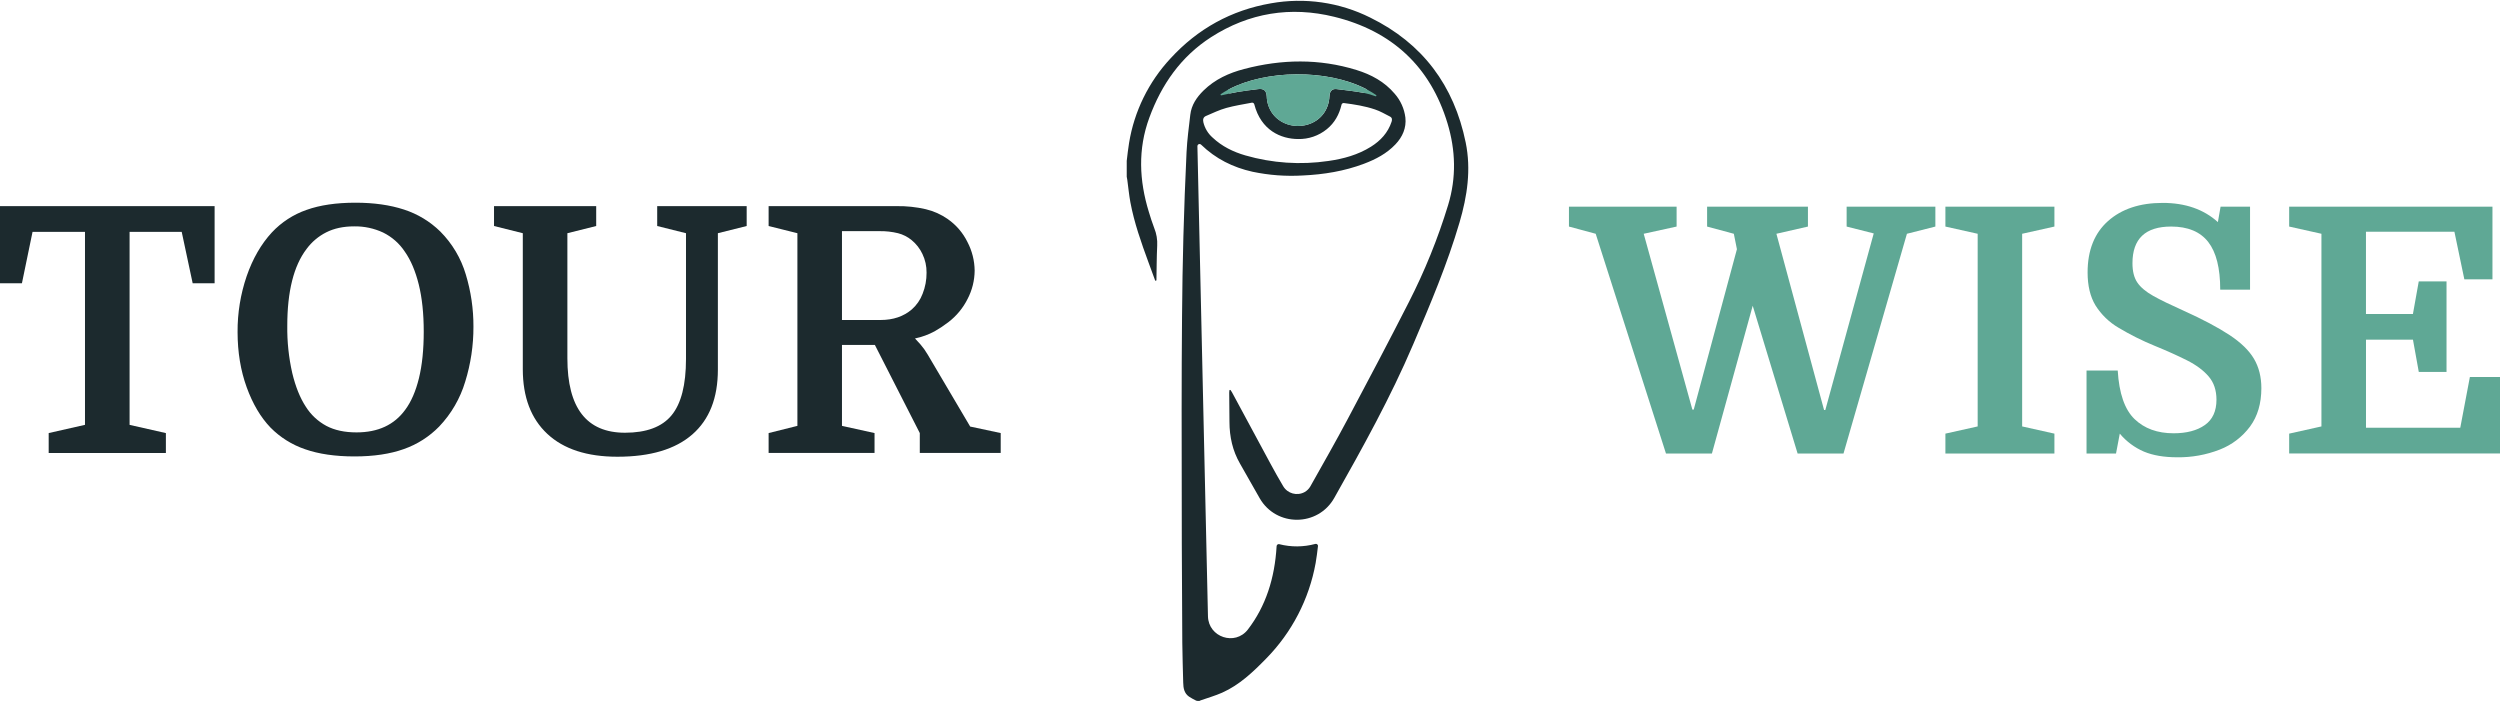
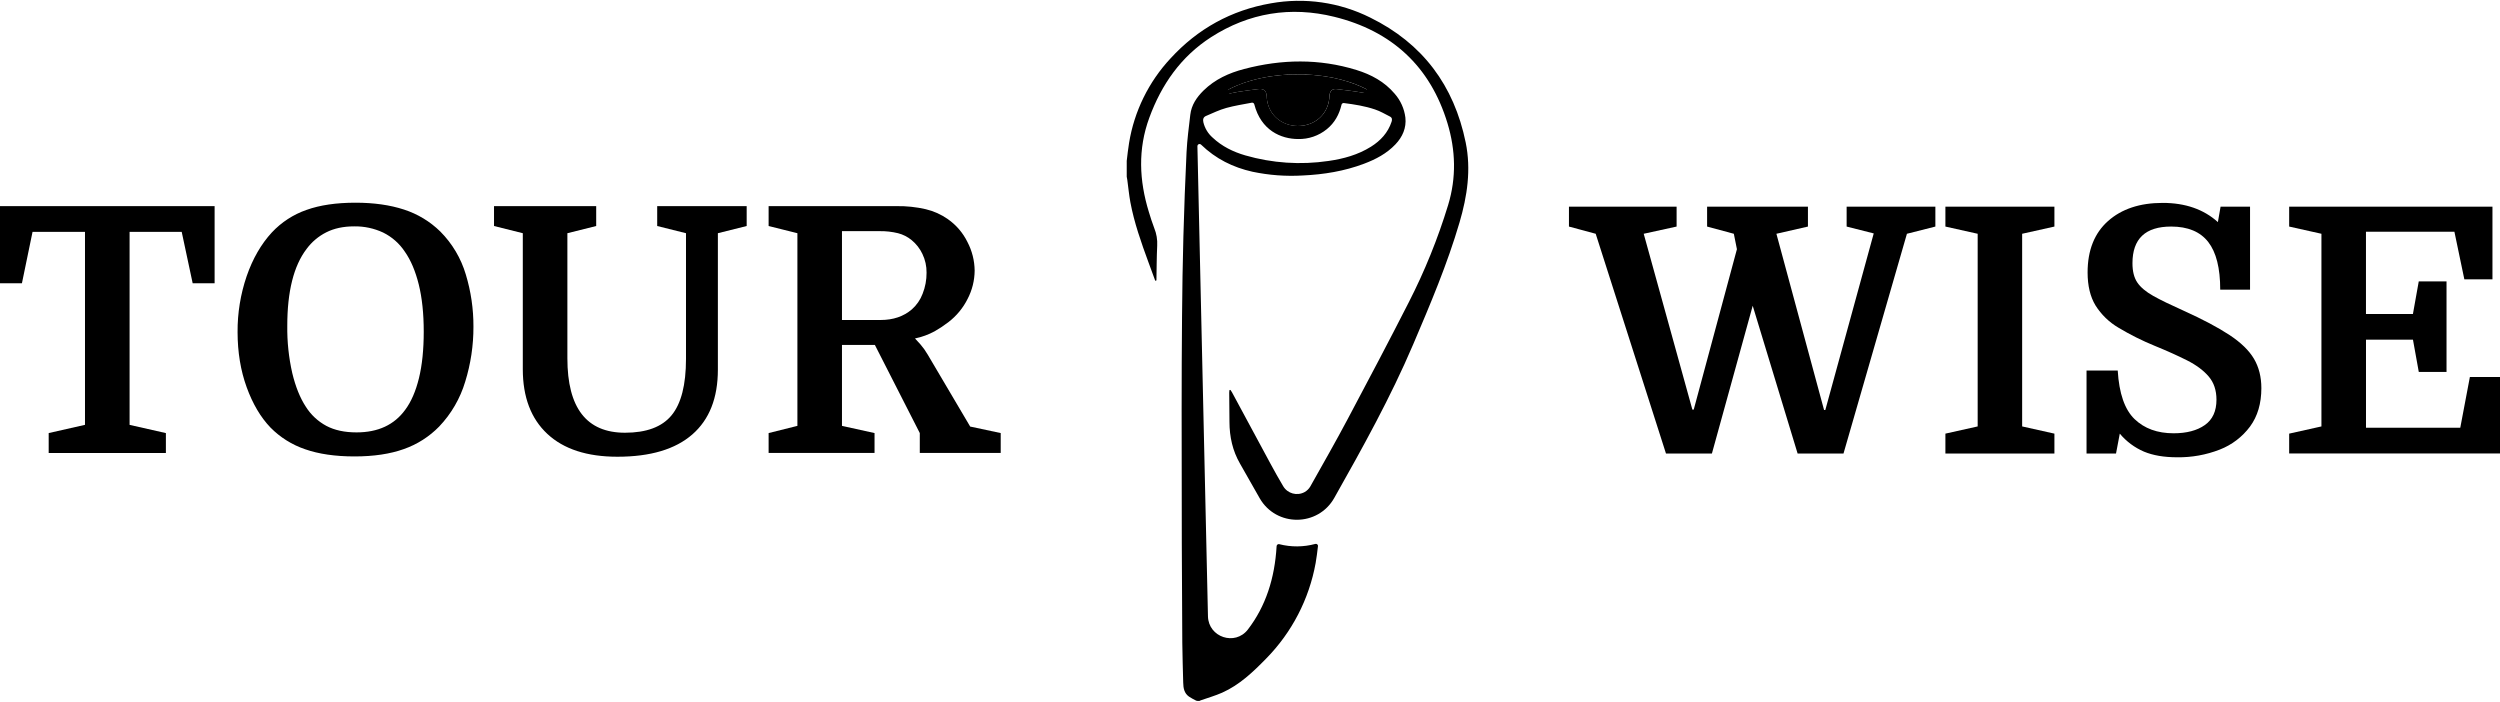
<svg xmlns="http://www.w3.org/2000/svg" id="Calque_1" data-name="Calque 1" viewBox="0 0 1859.41 521.56">
  <g id="Calque_2" data-name="Calque 2">
    <g id="Calque_1-2" data-name="Calque 1-2">
      <path d="M838,111.44V.51a.51.51,0,0,1,.52-.51h253.94a.51.51,0,0,1,.52.51V520.84s-.29.51-.57.44h-200c.17-.09.36-.23.56-.33,5.39-1.91,10.9-3.45,16.08-5.76,13-5.78,23-15.43,32.8-25.43a134.52,134.52,0,0,0,36.76-71c.85-4.5,1.28-9.08,1.93-14.07a.52.52,0,0,0-.44-.58.5.5,0,0,0-.21,0,52.88,52.88,0,0,1-29.6.26.49.49,0,0,0-.62.35.43.43,0,0,0,0,.11c-1.87,37.81-16.85,67.95-49.56,88.57a.52.52,0,0,1-.71-.16.5.5,0,0,1-.08-.26q-4.35-193.73-8.69-387a.51.51,0,0,1,.5-.52.55.55,0,0,1,.38.16c11.26,11.68,24.75,18.64,40.14,22.07A141,141,0,0,0,969,130.54c15.56-.74,30.81-3.19,45.46-8.72,8.7-3.28,16.82-7.53,23.35-14.38,5.32-5.58,8.24-12.27,7.44-19.92a33.08,33.08,0,0,0-8-17.81c-7.57-8.95-17.47-14.25-28.4-17.62-27.73-8.55-55.63-8.08-83.51-.74-11.27,3-21.72,7.7-30.21,16-5.13,5-9,10.77-9.87,18.06-1.07,9.23-2.32,18.48-2.78,27.76q-1.56,31.35-2.35,62.73c-.53,19.81-.79,39.63-1,59.45q-.31,34.68-.29,69.37,0,49.93.12,99.87.09,36.78.36,73.57c.08,9.87.46,19.74.69,29.6.09,4,.72,7.84,4.25,10.35a34.06,34.06,0,0,0,3.87,2.27.5.5,0,0,1,.21.69c-.08.17-.26.27-.45.47H838.43c-.28-.19-.51-.42-.46-.71h0V131.36c.1.85.28,1.7.39,2.55.75,5.51,1.26,11.07,2.28,16.53,2.87,15.3,8.05,29.91,13.39,44.48q2.49,6.79,5,13.6a.51.51,0,0,0,1-.16h0c.17-8.52.15-17,.57-25.55a30.34,30.34,0,0,0-2.21-13.21c-1.59-3.89-2.81-7.93-4-12-7.18-23.37-8.22-46.68.35-70,9.09-24.79,23.51-45.49,45.89-59.91,28.29-18.25,59.24-23.2,91.68-15.2,42.61,10.5,71.36,36.71,84.21,79.17,6.08,20.11,6.7,40.4.46,60.88a443.75,443.75,0,0,1-29.23,72.2c-14.8,29.05-30,57.88-45.33,86.66-9,17-18.56,33.71-28,50.49a11.18,11.18,0,0,1-4.15,4.07,11.89,11.89,0,0,1-16-4.39q-4.86-8.22-9.39-16.62-14.37-26.54-28.63-53.13c-.29-.54-.63-1.07-1-1.58a.52.52,0,0,0-.71-.16.55.55,0,0,0-.22.32,7.46,7.46,0,0,0-.13,1.7c.06,7.25.16,14.5.19,21.74,0,11,2.31,21.45,7.89,31.09,4.94,8.54,9.68,17.19,14.62,25.73,12.38,21.37,43.29,21.22,55.43-.28,21.06-37.35,41.9-74.83,58.75-114.37,12.69-29.77,25.32-59.54,34.44-90.65,5.7-19.5,8.69-39.19,4.56-59.38-8.68-42.43-32.07-73.79-71-92.91A118.46,118.46,0,0,0,945.19,2.48c-29.52,5.11-54.46,18.9-74.69,41a120.62,120.62,0,0,0-30.8,62.73c-.28,1.76-.54,3.53-.76,5.3a.52.52,0,0,1-.59.43C838.11,111.9,838,111.44,838,111.44Z" fill="none" />
-       <path id="note" d="M890.37,521.29a1.62,1.62,0,0,1-.77-.21,50.59,50.59,0,0,1-5.32-3c-3.54-2.51-4.17-6.33-4.25-10.35-.22-9.86-.6-19.73-.68-29.59q-.29-36.8-.37-73.58-.12-49.93-.12-99.87,0-34.68.3-69.37c.18-19.83.44-39.64,1-59.45q.86-31.38,2.35-62.74c.46-9.27,1.7-18.52,2.78-27.76.85-7.3,4.74-13,9.87-18.06,8.49-8.32,18.94-13.06,30.21-16,27.88-7.33,55.78-7.81,83.51.74,10.93,3.38,20.83,8.68,28.4,17.62a33,33,0,0,1,8,17.81c.82,7.65-2.11,14.34-7.44,19.93-6.51,6.85-14.65,11.1-23.35,14.38-14.65,5.53-29.89,8-45.46,8.72a140.57,140.57,0,0,1-37.46-2.77c-14.54-3.24-27.37-9.62-38.25-20.16a1.6,1.6,0,0,0-2.27,0,1.62,1.62,0,0,0-.46,1.16q3.93,174.9,7.85,349.65c.36,15.6,20.17,22.2,29.68,9.83,13.26-17.24,20-38.08,21.38-62a1.6,1.6,0,0,1,1.69-1.52,1.54,1.54,0,0,1,.31.05,52.63,52.63,0,0,0,26.75-.19,1.61,1.61,0,0,1,2,1.15,1.58,1.58,0,0,1,0,.61c-.54,4.36-1,8.43-1.72,12.44a135.78,135.78,0,0,1-36.75,71c-9.76,10-19.84,19.65-32.8,25.43-5.19,2.31-10.72,3.85-16.09,5.75l-.21.12a1.56,1.56,0,0,1-.91.29ZM932.88,77.55A1.62,1.62,0,0,0,931,76.38c-6.4,1.23-12.74,2.2-18.9,3.9-5.22,1.45-10.2,3.87-15.19,6-1.9.82-2.37,2.49-1.9,4.61a21.9,21.9,0,0,0,6.9,11.46c6.94,6.52,15.24,10.59,24.28,13.22a145.85,145.85,0,0,0,61.87,4.15c11.16-1.59,21.94-4.54,31.63-10.61,7.15-4.48,12.6-10.38,15.32-18.56.57-1.7.37-3.07-1.21-3.87-3.66-1.85-7.26-4-11.12-5.27-7.45-2.52-15.2-3.76-23.14-4.76a1.6,1.6,0,0,0-1.76,1.22c-1.7,7.28-5.1,13.46-10.91,18.19a32.71,32.71,0,0,1-21.45,7.35C952.73,103.33,937.89,97,932.88,77.55ZM914,66.44a1.62,1.62,0,0,0,1.11,3c1.82-.39,3.68-.77,5.52-1.09,5-.87,10.07-1.42,15.11-2.08,4.25-.56,6.23,1.17,6.42,5.49a22.9,22.9,0,0,0,4,12.29c5.61,8,16.34,11.55,26.35,8.62,9.65-2.83,15.88-10.91,16.3-21.16.15-3.65,2-5.65,5.25-5.26,6.93.81,13.88,1.64,20.75,2.91l.12,0a1.61,1.61,0,0,0,1.05-3C986.71,51.17,941.29,52.06,914,66.44Z" fill="#1c2a2e" />
-       <path id="pin" d="M838,119.92v-.12c.58-4.54,1-9.09,1.78-13.6a120.68,120.68,0,0,1,30.79-62.73c20.24-22.09,45.18-35.88,74.7-41a118.47,118.47,0,0,1,73.86,10.61c38.93,19.12,62.32,50.48,71,92.91,4.13,20.19,1.15,39.88-4.56,59.36-9.12,31.12-21.75,60.89-34.44,90.66-16.85,39.54-37.68,77-58.76,114.35-12.14,21.51-43.06,21.66-55.42.28-4.95-8.53-9.68-17.19-14.63-25.73-5.58-9.63-7.85-20.06-7.89-31.09,0-7.24-.12-14.49-.18-21.74a7.45,7.45,0,0,1,.12-1.7A.52.52,0,0,1,915,290a.55.55,0,0,1,.32.22c.33.52.66,1,1,1.58l28.64,53.13q4.53,8.4,9.39,16.62a11.88,11.88,0,0,0,16,4.42,11.28,11.28,0,0,0,4.16-4.07c9.43-16.78,19-33.51,28-50.49,15.3-28.78,30.53-57.61,45.33-86.66a443.67,443.67,0,0,0,29.21-72.2c6.23-20.48,5.62-40.76-.46-60.88-12.84-42.46-41.59-68.67-84.2-79.17-32.44-8-63.4-3-91.68,15.18-22.38,14.42-36.81,35.13-45.9,59.91-8.57,23.34-7.53,46.64-.35,70,1.24,4,2.46,8.07,4,12a30.29,30.29,0,0,1,2.22,13.21c-.41,8.5-.39,17-.57,25.54h0a.51.51,0,0,1-.53.49.51.51,0,0,1-.46-.33q-2.51-6.8-5-13.6c-5.34-14.56-10.52-29.18-13.39-44.48-1-5.43-1.52-11-2.27-16.51-.11-.85-.28-1.66-.44-2.49V119.92Z" fill="#1c2a2e" />
+       <path id="note" d="M890.37,521.29a1.62,1.62,0,0,1-.77-.21,50.59,50.59,0,0,1-5.32-3c-3.54-2.51-4.17-6.33-4.25-10.35-.22-9.86-.6-19.73-.68-29.59q-.29-36.8-.37-73.58-.12-49.93-.12-99.87,0-34.68.3-69.37c.18-19.83.44-39.64,1-59.45q.86-31.38,2.35-62.74c.46-9.27,1.7-18.52,2.78-27.76.85-7.3,4.74-13,9.87-18.06,8.49-8.32,18.94-13.06,30.21-16,27.88-7.33,55.78-7.81,83.51.74,10.93,3.38,20.83,8.68,28.4,17.62a33,33,0,0,1,8,17.81c.82,7.65-2.11,14.34-7.44,19.93-6.51,6.85-14.65,11.1-23.35,14.38-14.65,5.53-29.89,8-45.46,8.72a140.57,140.57,0,0,1-37.46-2.77c-14.54-3.24-27.37-9.62-38.25-20.16a1.6,1.6,0,0,0-2.27,0,1.62,1.62,0,0,0-.46,1.16q3.93,174.9,7.85,349.65c.36,15.6,20.17,22.2,29.68,9.83,13.26-17.24,20-38.08,21.38-62a1.6,1.6,0,0,1,1.69-1.52,1.54,1.54,0,0,1,.31.05,52.63,52.63,0,0,0,26.75-.19,1.61,1.61,0,0,1,2,1.15,1.58,1.58,0,0,1,0,.61c-.54,4.36-1,8.43-1.72,12.44a135.78,135.78,0,0,1-36.75,71c-9.76,10-19.84,19.65-32.8,25.43-5.19,2.31-10.72,3.85-16.09,5.75l-.21.12a1.56,1.56,0,0,1-.91.29ZM932.88,77.55A1.62,1.62,0,0,0,931,76.38c-6.4,1.23-12.74,2.2-18.9,3.9-5.22,1.45-10.2,3.87-15.19,6-1.9.82-2.37,2.49-1.9,4.61a21.9,21.9,0,0,0,6.9,11.46c6.94,6.52,15.24,10.59,24.28,13.22a145.85,145.85,0,0,0,61.87,4.15c11.16-1.59,21.94-4.54,31.63-10.61,7.15-4.48,12.6-10.38,15.32-18.56.57-1.7.37-3.07-1.21-3.87-3.66-1.85-7.26-4-11.12-5.27-7.45-2.52-15.2-3.76-23.14-4.76a1.6,1.6,0,0,0-1.76,1.22c-1.7,7.28-5.1,13.46-10.91,18.19a32.71,32.71,0,0,1-21.45,7.35C952.73,103.33,937.89,97,932.88,77.55ZM914,66.44a1.62,1.62,0,0,0,1.11,3c1.82-.39,3.68-.77,5.52-1.09,5-.87,10.07-1.42,15.11-2.08,4.25-.56,6.23,1.17,6.42,5.49a22.9,22.9,0,0,0,4,12.29c5.61,8,16.34,11.55,26.35,8.62,9.65-2.83,15.88-10.91,16.3-21.16.15-3.65,2-5.65,5.25-5.26,6.93.81,13.88,1.64,20.75,2.91l.12,0a1.61,1.61,0,0,0,1.05-3C986.71,51.17,941.29,52.06,914,66.44Z" class="logo-dark" />
+       <path id="pin" d="M838,119.92v-.12c.58-4.54,1-9.09,1.78-13.6a120.68,120.68,0,0,1,30.79-62.73c20.24-22.09,45.18-35.88,74.7-41a118.47,118.47,0,0,1,73.86,10.61c38.93,19.12,62.32,50.48,71,92.91,4.13,20.19,1.15,39.88-4.56,59.36-9.12,31.12-21.75,60.89-34.44,90.66-16.85,39.54-37.68,77-58.76,114.35-12.14,21.51-43.06,21.66-55.42.28-4.95-8.53-9.68-17.19-14.63-25.73-5.58-9.63-7.85-20.06-7.89-31.09,0-7.24-.12-14.49-.18-21.74a7.45,7.45,0,0,1,.12-1.7A.52.52,0,0,1,915,290a.55.55,0,0,1,.32.22c.33.52.66,1,1,1.58l28.64,53.13q4.53,8.4,9.39,16.62a11.88,11.88,0,0,0,16,4.42,11.28,11.28,0,0,0,4.16-4.07c9.43-16.78,19-33.51,28-50.49,15.3-28.78,30.53-57.61,45.33-86.66a443.67,443.67,0,0,0,29.21-72.2c6.23-20.48,5.62-40.76-.46-60.88-12.84-42.46-41.59-68.67-84.2-79.17-32.44-8-63.4-3-91.68,15.18-22.38,14.42-36.81,35.13-45.9,59.91-8.57,23.34-7.53,46.64-.35,70,1.24,4,2.46,8.07,4,12a30.29,30.29,0,0,1,2.22,13.21c-.41,8.5-.39,17-.57,25.54h0a.51.51,0,0,1-.53.49.51.51,0,0,1-.46-.33q-2.51-6.8-5-13.6c-5.34-14.56-10.52-29.18-13.39-44.48-1-5.43-1.52-11-2.27-16.51-.11-.85-.28-1.66-.44-2.49V119.92Z" class="logo-dark" />
      <path id="eye-down" d="M932,76.18a.51.51,0,0,1,.59.39c4.77,20.26,19.89,26.75,32.79,26.87a32.68,32.68,0,0,0,21.46-7.35C993,91.16,996.37,84.65,998,77a.51.51,0,0,1,.56-.4c8.28,1,16.37,2.26,24.13,4.88,3.86,1.31,7.46,3.4,11.12,5.27,1.58.8,1.78,2.16,1.21,3.87-2.72,8.18-8.17,14.08-15.32,18.56-9.69,6.07-20.47,9-31.63,10.61a145.86,145.86,0,0,1-61.87-4.15c-9-2.63-17.34-6.71-24.28-13.22A22,22,0,0,1,895,90.92c-.47-2.12,0-3.79,1.9-4.61,5-2.16,10-4.58,15.2-6C918.59,78.49,925.29,77.51,932,76.18Z" fill="none" />
-       <path id="eye-up" d="M908,70c28.45-19.19,85.15-20.23,115.52.69a.52.52,0,0,1-.45.92,56,56,0,0,0-8.29-2.43c-6.87-1.27-13.82-2.1-20.76-2.91-3.28-.39-5.1,1.61-5.24,5.26-.42,10.25-6.65,18.34-16.31,21.16-10,2.93-20.74-.56-26.34-8.62a22.73,22.73,0,0,1-4-12.29c-.19-4.32-2.18-6.05-6.43-5.49-5,.68-10.1,1.21-15.1,2.08-4.08.71-8.12,1.66-12.17,2.55a.51.51,0,0,1-.61-.39A.52.52,0,0,1,908,70Z" fill="#5fa895" />
+       <path id="eye-up" d="M908,70c28.45-19.19,85.15-20.23,115.52.69a.52.52,0,0,1-.45.92,56,56,0,0,0-8.29-2.43c-6.87-1.27-13.82-2.1-20.76-2.91-3.28-.39-5.1,1.61-5.24,5.26-.42,10.25-6.65,18.34-16.31,21.16-10,2.93-20.74-.56-26.34-8.62a22.73,22.73,0,0,1-4-12.29c-.19-4.32-2.18-6.05-6.43-5.49-5,.68-10.1,1.21-15.1,2.08-4.08.71-8.12,1.66-12.17,2.55a.51.51,0,0,1-.61-.39A.52.52,0,0,1,908,70Z" class="logo-accent" />
    </g>
  </g>
-   <path d="M0,153.31H159.62v57.37H143.3l-8.16-38.25H96.38V316l27,6.12v14.79H36.21V322.1l27-6.12V172.43h-39l-7.9,38.25H0Z" fill="#1c2a2e" />
-   <path d="M352.13,243.06a136.31,136.31,0,0,1-6.12,40.8,82.87,82.87,0,0,1-19.38,33.4A68.39,68.39,0,0,1,300.37,334q-15.3,5.48-36.72,5.48t-36.72-5.35A65.76,65.76,0,0,1,201.18,318q-11-11.47-17.72-30t-6.76-40.92a126.33,126.33,0,0,1,6.76-41.69q6.75-19.5,18.74-32.51A64.07,64.07,0,0,1,228,156.11q15-5.36,36.46-5.35,20.4,0,36,5.1a68.83,68.83,0,0,1,27,16.32,75.88,75.88,0,0,1,19,32A131.87,131.87,0,0,1,352.13,243.06Zm-138.46-.76a150.29,150.29,0,0,0,3.7,35.18q3.69,15.3,10.07,25a40.9,40.9,0,0,0,15.3,14.28q9.18,4.85,22.44,4.84,24,0,36.21-16.82,6.63-8.92,10.2-23.46t3.57-34.68q0-20.15-3.7-35.06t-10.33-24.35a41.15,41.15,0,0,0-16.19-14.28,49.17,49.17,0,0,0-21.55-4.59q-12,0-20.78,4.46A41.34,41.34,0,0,0,228,185.18Q213.67,204,213.67,242.3Z" fill="#1c2a2e" />
-   <path d="M510.22,267V173.45L488.8,168.1V153.31h66.55V168.1l-21.42,5.35V274.93q0,31.62-19,48.19T459.22,339.7q-33.92,0-52.14-17t-18.24-48.06V173.45l-21.41-5.35V153.31h76V168.1L422,173.45v93.07q0,55.34,42.84,55.33,24,0,34.68-13T510.22,267Z" fill="#1c2a2e" />
-   <path d="M705.53,239.49a90.38,90.38,0,0,1-10.33,6.89,53,53,0,0,1-14.66,5.35q1.28,1.28,4.08,4.46a49.57,49.57,0,0,1,5.36,7.52l31.61,53.55,22.7,4.84v14.79H684.11V322.1l-33.4-65.53H626.23v60.18l24.22,5.35v14.79H571.67V322.1l21.41-5.35V173.45l-21.41-5.35V153.31H667a90.46,90.46,0,0,1,21.54,2.29A47.56,47.56,0,0,1,705,163,44.9,44.9,0,0,1,719.55,180a46.77,46.77,0,0,1,5.36,21.29,46.2,46.2,0,0,1-5.23,21A49.84,49.84,0,0,1,705.53,239.49ZM626.23,238H655q14,0,23.21-7.9a29.27,29.27,0,0,0,8-11.61,41.58,41.58,0,0,0,2.93-15.68,31.12,31.12,0,0,0-3.06-13.89A29.74,29.74,0,0,0,678,178.55a26.23,26.23,0,0,0-10.07-5.1,54.6,54.6,0,0,0-13.9-1.53H626.23Z" fill="#1c2a2e" />
-   <path d="M1357.61,304.93l36-131.32-20.15-5.1V153.72h66v14.79l-21.16,5.36-47.17,163.44H1337l-33.4-109.9-30.34,109.9h-34.17l-52.27-163.44-19.89-5.36V153.72H1247v14.79l-24.47,5.36,36.2,130.8h1l32.13-119.33-2.3-11.47-19.88-5.36V153.72h75v14.79l-23.46,5.36,35.45,131.06Z" fill="#5fa895" />
-   <path d="M1504,173.87V317.16l24,5.36v14.79h-81.08V322.52l24-5.36V173.87l-24-5.36V153.72h81.08v14.79Z" fill="#5fa895" />
-   <path d="M1619.22,340.11q-14.54,0-24.6-4.2a48.21,48.21,0,0,1-18-13.39l-2.8,14.79h-21.93V275.6h23.2q1.53,25.5,12.5,36.08t29.06,10.58q14.53,0,23.21-6.11t8.67-18.87q0-10.45-5.74-17.21t-16.06-12q-10.34-5.22-24.1-10.84a198.49,198.49,0,0,1-27-13.51,50,50,0,0,1-17.08-16.57q-5.86-9.69-5.87-24.48,0-24.74,15.18-38.25t40.66-13.51q25.24,0,41.06,14.28l2-11.48h21.92v61.71h-22.18q0-24-8.92-35.45t-27.54-11.47q-28.82,0-28.81,27.28c0,6,1.18,10.71,3.57,14.28s6.33,6.89,11.85,10,13,6.71,22.57,11q21.42,9.69,34.17,18.1t18.23,17.73q5.47,9.3,5.48,21.8,0,17.08-8.42,28.55A51.08,51.08,0,0,1,1651,334.38,84,84,0,0,1,1619.22,340.11Z" fill="#5fa895" />
-   <path d="M1819.64,276.62H1799l-4.33-24h-34.93v65.53h70.12l7.14-37.73h22.43v56.86H1702.6V322.52l24-5.36V173.87l-24-5.36V153.72h151.2v54.06h-20.9l-7.4-35.44h-65.78v61.19h34.93l4.33-24.22h20.66Z" fill="#5fa895" />
+   <path d="M0,153.31H159.62v57.37H143.3l-8.16-38.25H96.38V316l27,6.12v14.79H36.21V322.1l27-6.12V172.43h-39l-7.9,38.25H0Z" class="logo-dark" />
+   <path d="M352.13,243.06a136.31,136.31,0,0,1-6.12,40.8,82.87,82.87,0,0,1-19.38,33.4A68.39,68.39,0,0,1,300.37,334q-15.3,5.48-36.72,5.48t-36.72-5.35A65.76,65.76,0,0,1,201.18,318q-11-11.47-17.72-30t-6.76-40.92a126.33,126.33,0,0,1,6.76-41.69q6.75-19.5,18.74-32.51A64.07,64.07,0,0,1,228,156.11q15-5.36,36.46-5.35,20.4,0,36,5.1a68.83,68.83,0,0,1,27,16.32,75.88,75.88,0,0,1,19,32A131.87,131.87,0,0,1,352.13,243.06Zm-138.46-.76a150.29,150.29,0,0,0,3.7,35.18q3.69,15.3,10.07,25a40.9,40.9,0,0,0,15.3,14.28q9.18,4.85,22.44,4.84,24,0,36.21-16.82,6.63-8.92,10.2-23.46t3.57-34.68q0-20.15-3.7-35.06t-10.33-24.35a41.15,41.15,0,0,0-16.19-14.28,49.17,49.17,0,0,0-21.55-4.59q-12,0-20.78,4.46A41.34,41.34,0,0,0,228,185.18Q213.67,204,213.67,242.3Z" class="logo-dark" />
+   <path d="M510.22,267V173.45L488.8,168.1V153.31h66.55V168.1l-21.42,5.35V274.93q0,31.62-19,48.19T459.22,339.7q-33.92,0-52.14-17t-18.24-48.06V173.45l-21.41-5.35V153.31h76V168.1L422,173.45v93.07q0,55.34,42.84,55.33,24,0,34.68-13T510.22,267Z" class="logo-dark" />
+   <path d="M705.53,239.49a90.38,90.38,0,0,1-10.33,6.89,53,53,0,0,1-14.66,5.35q1.28,1.28,4.08,4.46a49.57,49.57,0,0,1,5.36,7.52l31.61,53.55,22.7,4.84v14.79H684.11V322.1l-33.4-65.53H626.23v60.18l24.22,5.35v14.79H571.67V322.1l21.41-5.35V173.45l-21.41-5.35V153.31H667a90.46,90.46,0,0,1,21.54,2.29A47.56,47.56,0,0,1,705,163,44.9,44.9,0,0,1,719.55,180a46.77,46.77,0,0,1,5.36,21.29,46.2,46.2,0,0,1-5.23,21A49.84,49.84,0,0,1,705.53,239.49ZM626.23,238H655q14,0,23.21-7.9a29.27,29.27,0,0,0,8-11.61,41.58,41.58,0,0,0,2.93-15.68,31.12,31.12,0,0,0-3.06-13.89A29.74,29.74,0,0,0,678,178.55a26.23,26.23,0,0,0-10.07-5.1,54.6,54.6,0,0,0-13.9-1.53H626.23Z" class="logo-dark" />
+   <path d="M1357.61,304.93l36-131.32-20.15-5.1V153.72h66v14.79l-21.16,5.36-47.17,163.44H1337l-33.4-109.9-30.34,109.9h-34.17l-52.27-163.44-19.89-5.36V153.72H1247v14.79l-24.47,5.36,36.2,130.8h1l32.13-119.33-2.3-11.47-19.88-5.36V153.72h75v14.79l-23.46,5.36,35.45,131.06Z" class="logo-accent" />
+   <path d="M1504,173.87V317.16l24,5.36v14.79h-81.08V322.52l24-5.36V173.87l-24-5.36V153.72h81.08v14.79Z" class="logo-accent" />
+   <path d="M1619.22,340.11q-14.54,0-24.6-4.2a48.21,48.21,0,0,1-18-13.39l-2.8,14.79h-21.93V275.6h23.2q1.53,25.5,12.5,36.08t29.06,10.58q14.53,0,23.21-6.11t8.67-18.87q0-10.45-5.74-17.21t-16.06-12q-10.34-5.22-24.1-10.84a198.49,198.49,0,0,1-27-13.51,50,50,0,0,1-17.08-16.57q-5.86-9.69-5.87-24.48,0-24.74,15.18-38.25t40.66-13.51q25.24,0,41.06,14.28l2-11.48h21.92v61.71h-22.18q0-24-8.92-35.45t-27.54-11.47q-28.82,0-28.81,27.28c0,6,1.18,10.71,3.57,14.28s6.33,6.89,11.85,10,13,6.71,22.57,11q21.42,9.69,34.17,18.1t18.23,17.73q5.47,9.3,5.48,21.8,0,17.08-8.42,28.55A51.08,51.08,0,0,1,1651,334.38,84,84,0,0,1,1619.22,340.11Z" class="logo-accent" />
+   <path d="M1819.64,276.62H1799l-4.33-24h-34.93v65.53h70.12l7.14-37.73h22.43v56.86H1702.6V322.52l24-5.36V173.87l-24-5.36V153.72h151.2v54.06h-20.9l-7.4-35.44h-65.78v61.19h34.93l4.33-24.22h20.66Z" class="logo-accent" />
</svg>
